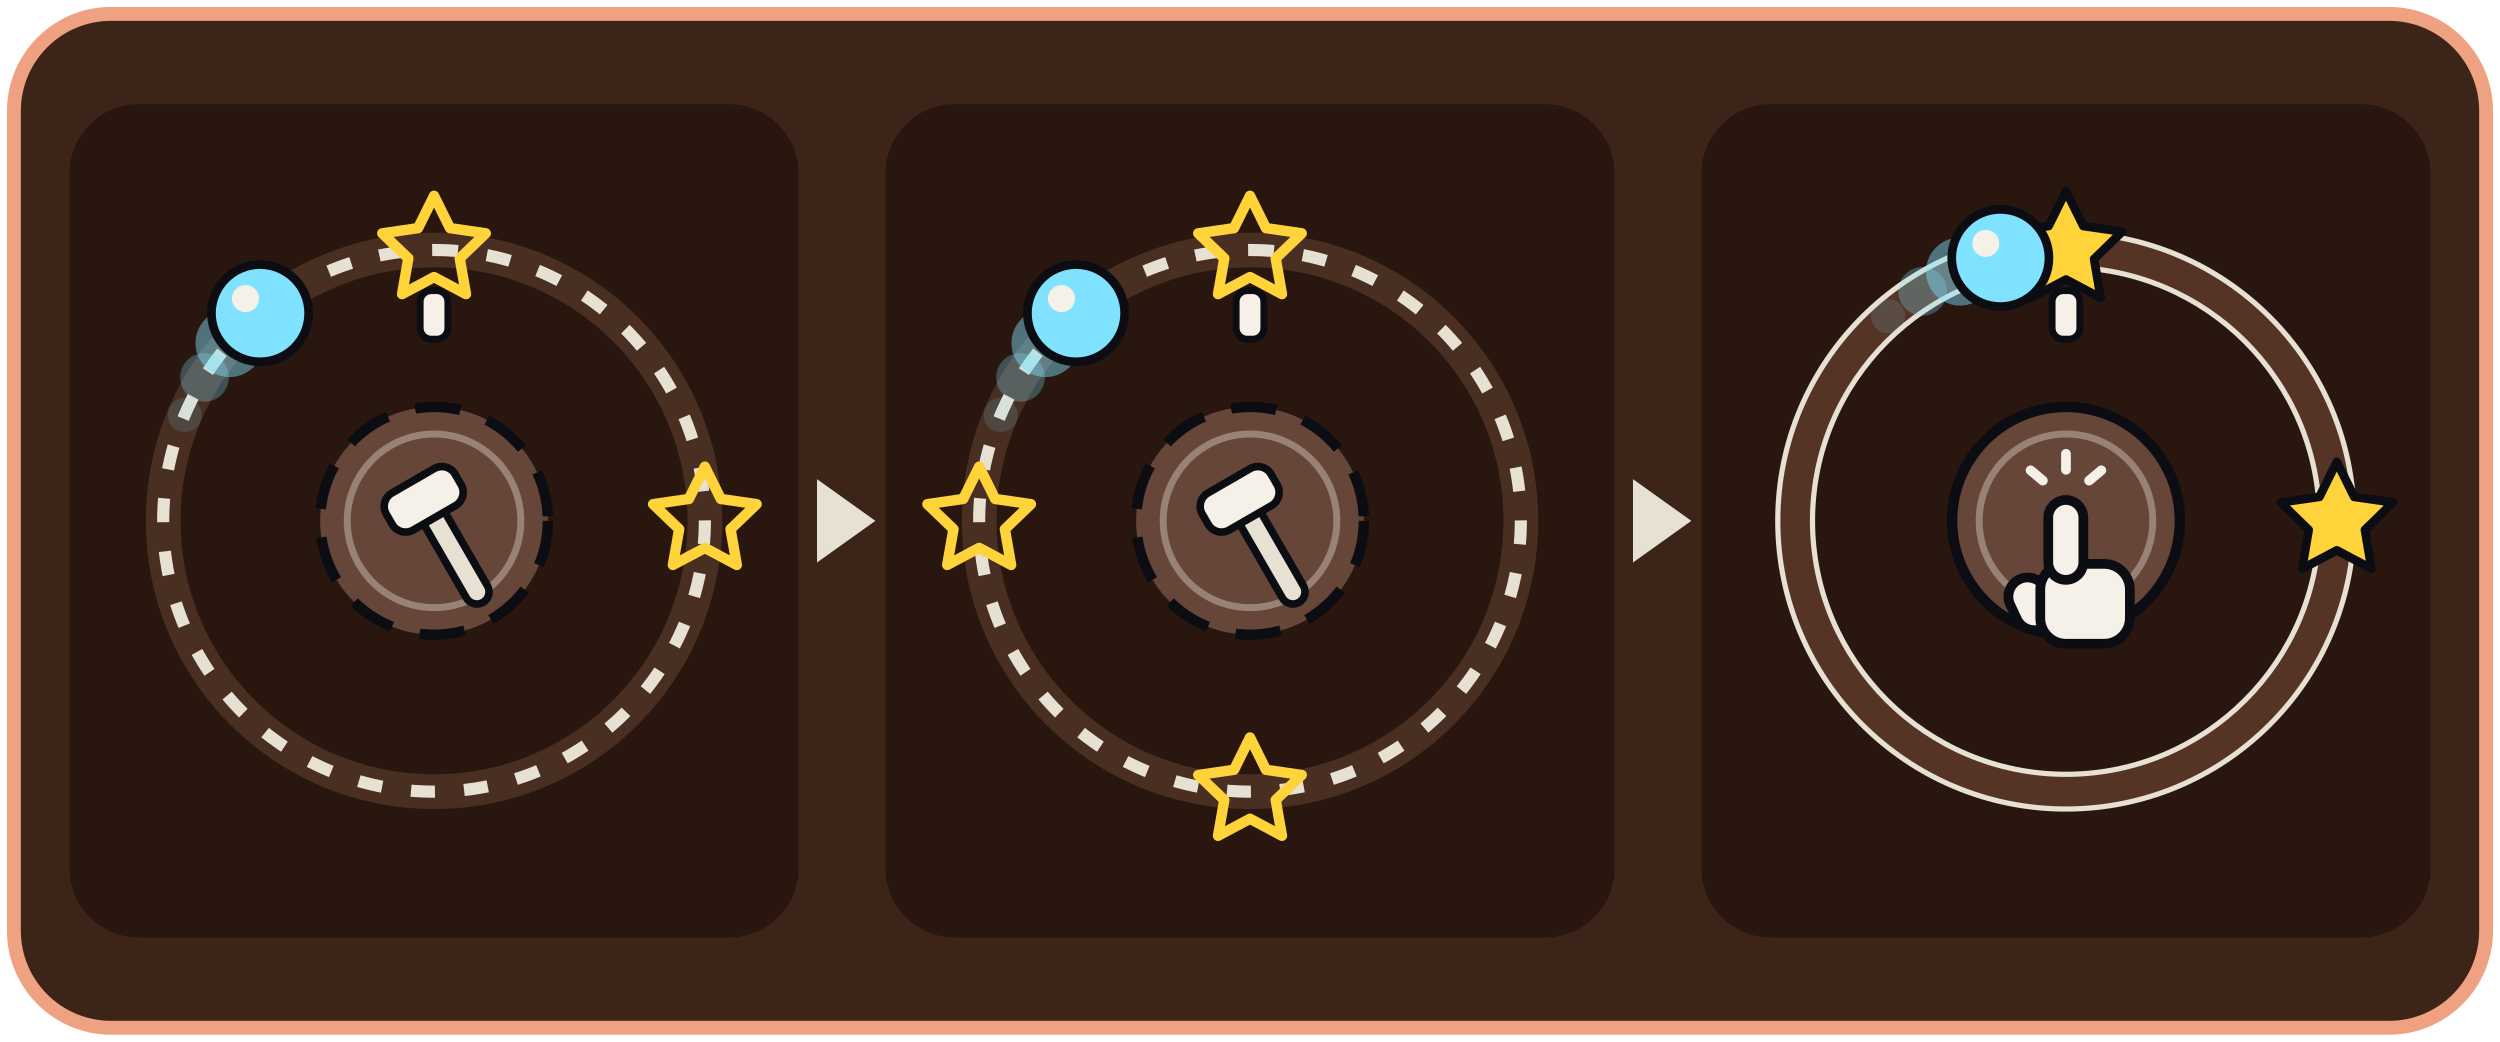
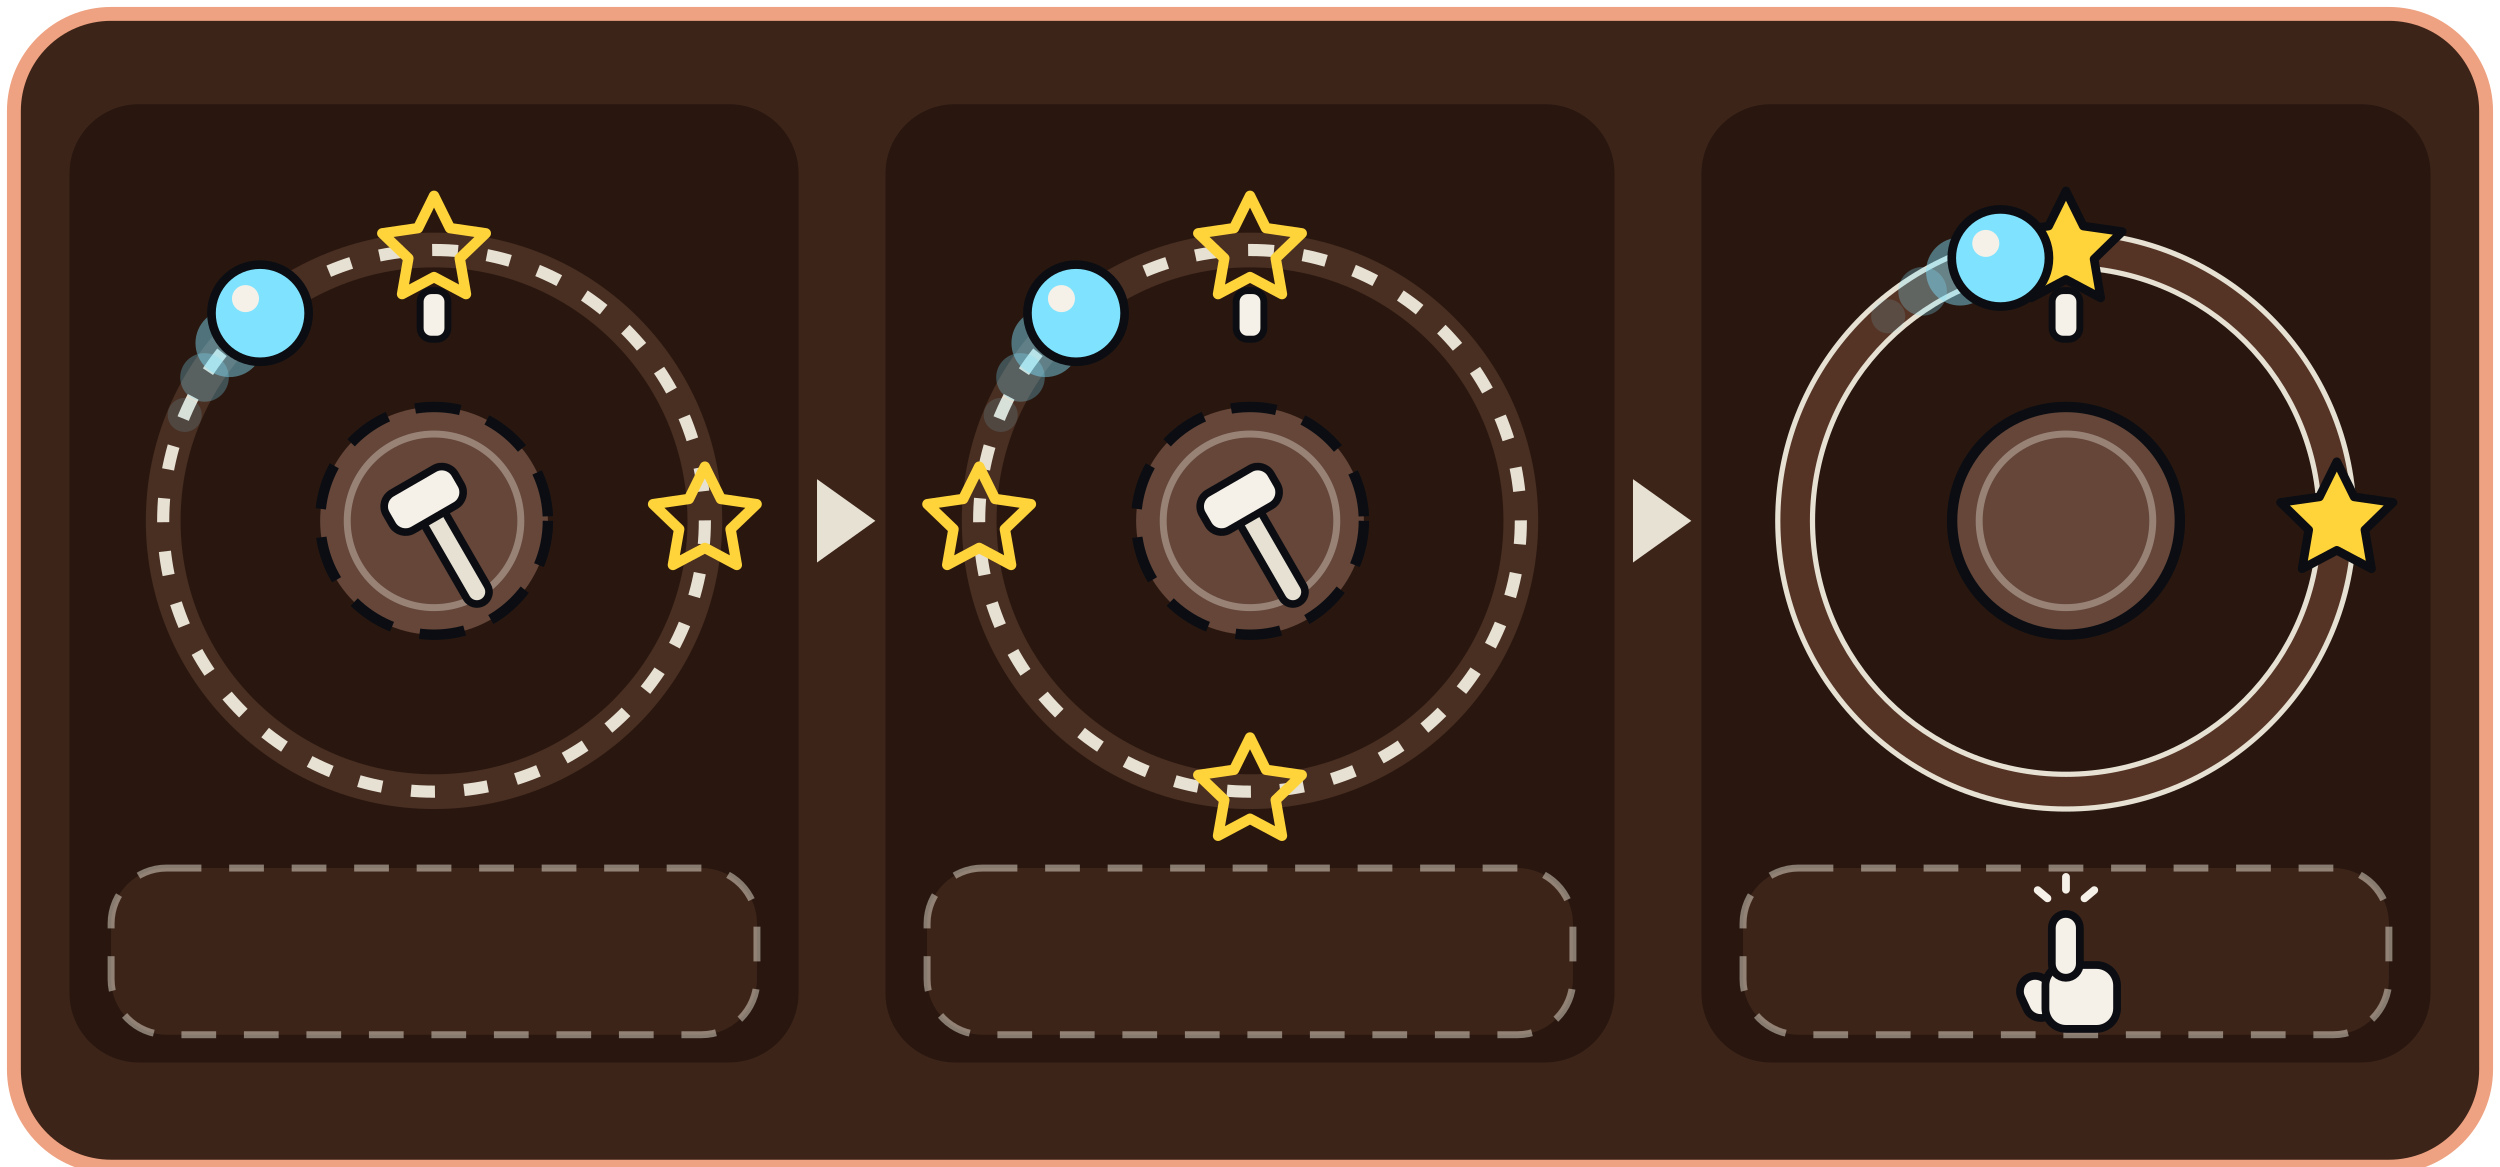
- <svg xmlns="http://www.w3.org/2000/svg" viewBox="0 0 720 300" width="720" height="300" font-family="sans-serif">
-   <rect x="4" y="4" width="712" height="292" rx="28" fill="#3D2419" stroke="#EEA281" stroke-width="4" />
-   <rect x="20" y="30" width="210" height="240" rx="20" fill="#29170F" />
+ <svg xmlns="http://www.w3.org/2000/svg" viewBox="0 0 720 336" width="720" height="336" font-family="sans-serif">
+   <rect x="4" y="4" width="712" height="332" rx="28" fill="#3D2419" stroke="#EEA281" stroke-width="4" />
+   <rect x="20" y="30" width="210" height="276" rx="20" fill="#29170F" />
+   <rect x="32" y="250" width="186" height="48" rx="16" fill="#3D2419" stroke="#E6E1D3" stroke-opacity="0.5" stroke-width="2" stroke-dasharray="10 8" />
  <circle cx="125" cy="150" r="78" fill="none" stroke="#492E22" stroke-width="10" />
  <circle cx="125" cy="150" r="78" fill="none" stroke="#E6E1D3" stroke-width="3.5" stroke-dasharray="6.9 8.4" transform="rotate(-90 125 150)" />
  <rect x="121" y="83.7" width="8" height="14" rx="3.2" fill="#F5F1E8" stroke="#0B0D12" stroke-width="2" />
  <circle cx="125" cy="150" r="32.8" fill="#654639" stroke="#0B0D12" stroke-width="3" stroke-dasharray="13.1 8.2" />
  <circle cx="125" cy="150" r="25" fill="none" stroke="#F5F1E8" stroke-opacity="0.35" stroke-width="2" />
  <g transform="rotate(-30 129 156)" stroke="#0B0D12" stroke-width="2.2" stroke-linejoin="round">
    <rect x="125.5" y="145.4" width="7" height="30.8" rx="3.5" fill="#E6E1D3" />
    <rect x="117.6" y="135.8" width="22.9" height="12.3" rx="4.4" fill="#F5F1E8" />
  </g>
  <polygon points="125,56.4 129.6,65.7 139.9,67.2 132.4,74.4 134.2,84.7 125,79.8 115.8,84.7 117.6,74.4 110.1,67.2 120.4,65.7" fill="none" stroke="#FFD43B" stroke-width="3" stroke-linejoin="round" />
  <polygon points="203,134.4 207.6,143.7 217.9,145.2 210.4,152.4 212.2,162.7 203,157.8 193.8,162.7 195.6,152.4 188.1,145.2 198.4,143.7" fill="none" stroke="#FFD43B" stroke-width="3" stroke-linejoin="round" />
  <circle cx="53.2" cy="119.5" r="4.9" fill="#7FE3FF" opacity="0.14" />
  <circle cx="58.9" cy="108.7" r="7" fill="#7FE3FF" opacity="0.28" />
  <circle cx="66.1" cy="98.8" r="9.8" fill="#7FE3FF" opacity="0.45" />
  <circle cx="74.9" cy="90.2" r="14" fill="#7FE3FF" stroke="#0B0D12" stroke-width="2.5" />
  <circle cx="70.7" cy="86" r="3.9" fill="#F5F1E8" />
  <polygon points="235.3,138 252.1,150 235.3,162" fill="#E6E1D3" />
-   <rect x="255" y="30" width="210" height="240" rx="20" fill="#29170F" />
+   <rect x="255" y="30" width="210" height="276" rx="20" fill="#29170F" />
+   <rect x="267" y="250" width="186" height="48" rx="16" fill="#3D2419" stroke="#E6E1D3" stroke-opacity="0.5" stroke-width="2" stroke-dasharray="10 8" />
  <circle cx="360" cy="150" r="78" fill="none" stroke="#492E22" stroke-width="10" />
  <circle cx="360" cy="150" r="78" fill="none" stroke="#E6E1D3" stroke-width="3.5" stroke-dasharray="6.9 8.4" transform="rotate(-90 360 150)" />
  <rect x="356" y="83.7" width="8" height="14" rx="3.2" fill="#F5F1E8" stroke="#0B0D12" stroke-width="2" />
  <circle cx="360" cy="150" r="32.8" fill="#654639" stroke="#0B0D12" stroke-width="3" stroke-dasharray="13.1 8.2" />
  <circle cx="360" cy="150" r="25" fill="none" stroke="#F5F1E8" stroke-opacity="0.35" stroke-width="2" />
  <g transform="rotate(-30 364 156)" stroke="#0B0D12" stroke-width="2.2" stroke-linejoin="round">
    <rect x="360.5" y="145.4" width="7" height="30.8" rx="3.5" fill="#E6E1D3" />
    <rect x="352.6" y="135.8" width="22.9" height="12.3" rx="4.4" fill="#F5F1E8" />
  </g>
  <polygon points="360,56.4 364.6,65.7 374.9,67.2 367.4,74.4 369.2,84.7 360,79.8 350.8,84.7 352.6,74.4 345.1,67.2 355.4,65.7" fill="none" stroke="#FFD43B" stroke-width="3" stroke-linejoin="round" />
  <polygon points="360,212.4 364.6,221.7 374.9,223.2 367.4,230.4 369.2,240.7 360,235.8 350.8,240.7 352.6,230.4 345.1,223.2 355.4,221.7" fill="none" stroke="#FFD43B" stroke-width="3" stroke-linejoin="round" />
  <polygon points="282,134.4 286.6,143.7 296.9,145.2 289.4,152.4 291.2,162.7 282,157.8 272.8,162.7 274.6,152.4 267.1,145.2 277.4,143.7" fill="none" stroke="#FFD43B" stroke-width="3" stroke-linejoin="round" />
  <circle cx="288.2" cy="119.5" r="4.9" fill="#7FE3FF" opacity="0.14" />
  <circle cx="293.9" cy="108.7" r="7" fill="#7FE3FF" opacity="0.28" />
  <circle cx="301.1" cy="98.8" r="9.8" fill="#7FE3FF" opacity="0.45" />
  <circle cx="309.9" cy="90.2" r="14" fill="#7FE3FF" stroke="#0B0D12" stroke-width="2.5" />
  <circle cx="305.7" cy="86" r="3.9" fill="#F5F1E8" />
  <polygon points="470.3,138 487.1,150 470.3,162" fill="#E6E1D3" />
-   <rect x="490" y="30" width="210" height="240" rx="20" fill="#29170F" />
+   <rect x="490" y="30" width="210" height="276" rx="20" fill="#29170F" />
+   <rect x="502" y="250" width="186" height="48" rx="16" fill="#3D2419" stroke="#E6E1D3" stroke-opacity="0.5" stroke-width="2" stroke-dasharray="10 8" />
  <circle cx="595" cy="150" r="78" fill="none" stroke="#553425" stroke-width="10" />
  <circle cx="595" cy="150" r="83" fill="none" stroke="#E6E1D3" stroke-width="1.5" />
  <circle cx="595" cy="150" r="73" fill="none" stroke="#E6E1D3" stroke-width="1.5" />
  <rect x="591" y="83.7" width="8" height="14" rx="3.2" fill="#F5F1E8" stroke="#0B0D12" stroke-width="2" />
  <circle cx="595" cy="150" r="32.8" fill="#654639" stroke="#0B0D12" stroke-width="3" />
  <circle cx="595" cy="150" r="25" fill="none" stroke="#F5F1E8" stroke-opacity="0.35" stroke-width="2" />
  <polygon points="595,55 600,65.1 611.2,66.7 603.1,74.6 605,85.8 595,80.5 585,85.8 586.9,74.6 578.8,66.7 590,65.1" fill="#FFD43B" stroke="#0B0D12" stroke-width="2.5" stroke-linejoin="round" />
  <polygon points="673,133 678,143.1 689.2,144.7 681.1,152.6 683,163.8 673,158.5 663,163.8 664.9,152.6 656.8,144.7 668,143.1" fill="#FFD43B" stroke="#0B0D12" stroke-width="2.5" stroke-linejoin="round" />
  <circle cx="543.8" cy="91.1" r="4.9" fill="#7FE3FF" opacity="0.14" />
  <circle cx="553.7" cy="83.9" r="7" fill="#7FE3FF" opacity="0.28" />
  <circle cx="564.5" cy="78.2" r="9.8" fill="#7FE3FF" opacity="0.45" />
  <circle cx="576.1" cy="74.3" r="14" fill="#7FE3FF" stroke="#0B0D12" stroke-width="2.5" />
  <circle cx="571.9" cy="70.1" r="3.9" fill="#F5F1E8" />
-   <g stroke="#0B0D12" stroke-width="2.8" stroke-linejoin="round" fill="#F5F1E8">
-     <rect x="579.4" y="166.1" width="11" height="15.6" rx="5.5" transform="rotate(-25 584.9 173.9)" />
-     <rect x="587.6" y="162.4" width="25.8" height="23" rx="7.4" />
-     <rect x="589.9" y="144" width="10.1" height="23" rx="5.1" />
-   </g>
-   <g fill="#F5F1E8">
-     <rect x="593.6" y="129.3" width="2.8" height="7.4" rx="1.4" transform="rotate(-50 595 144)" />
-     <rect x="593.6" y="129.3" width="2.8" height="7.4" rx="1.4" transform="rotate(0 595 144)" />
-     <rect x="593.6" y="129.3" width="2.8" height="7.4" rx="1.4" transform="rotate(50 595 144)" />
+   <g transform="translate(595.0 274) scale(0.8) translate(-595.0 -157.5)">
+     <g stroke="#0B0D12" stroke-width="2.8" stroke-linejoin="round" fill="#F5F1E8">
+       <rect x="579.4" y="166.1" width="11" height="15.6" rx="5.5" transform="rotate(-25 584.9 173.9)" />
+       <rect x="587.6" y="162.4" width="25.8" height="23" rx="7.4" />
+       <rect x="589.9" y="144" width="10.1" height="23" rx="5.1" />
+     </g>
+     <g fill="#F5F1E8">
+       <rect x="593.6" y="129.3" width="2.8" height="7.4" rx="1.4" transform="rotate(-50 595 144)" />
+       <rect x="593.6" y="129.3" width="2.8" height="7.4" rx="1.4" transform="rotate(0 595 144)" />
+       <rect x="593.6" y="129.3" width="2.8" height="7.4" rx="1.4" transform="rotate(50 595 144)" />
+     </g>
  </g>
</svg>
